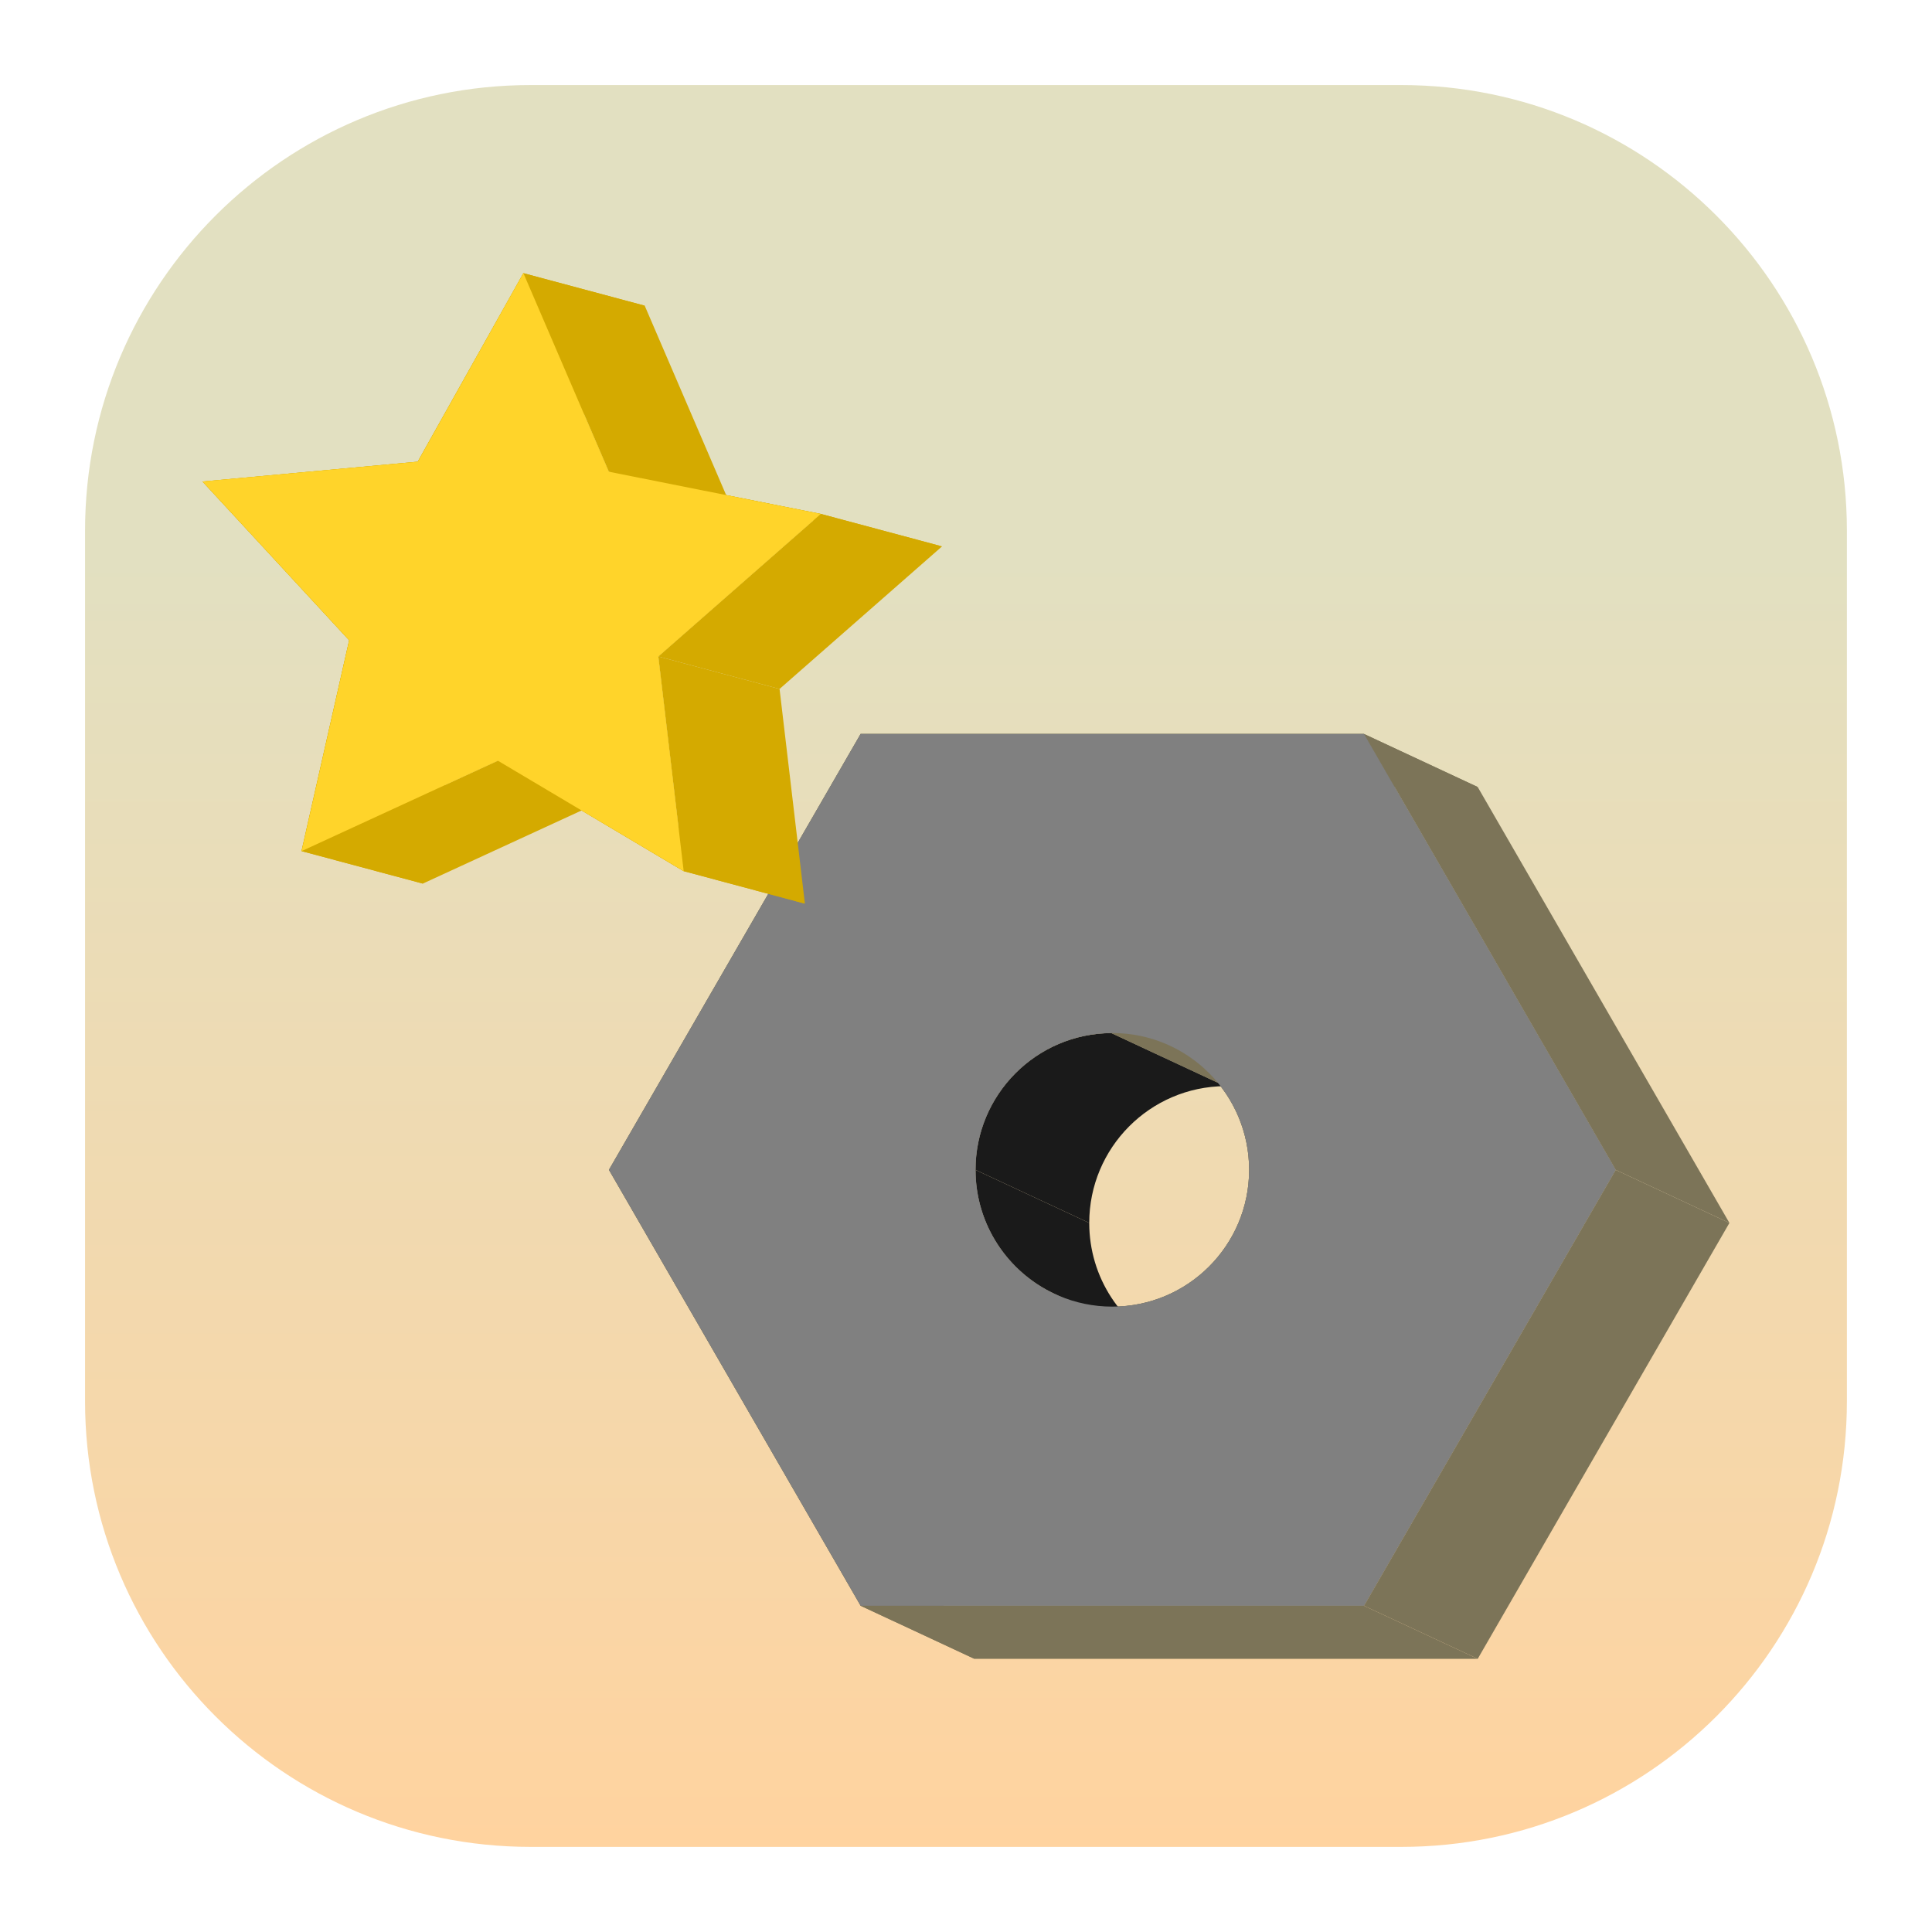
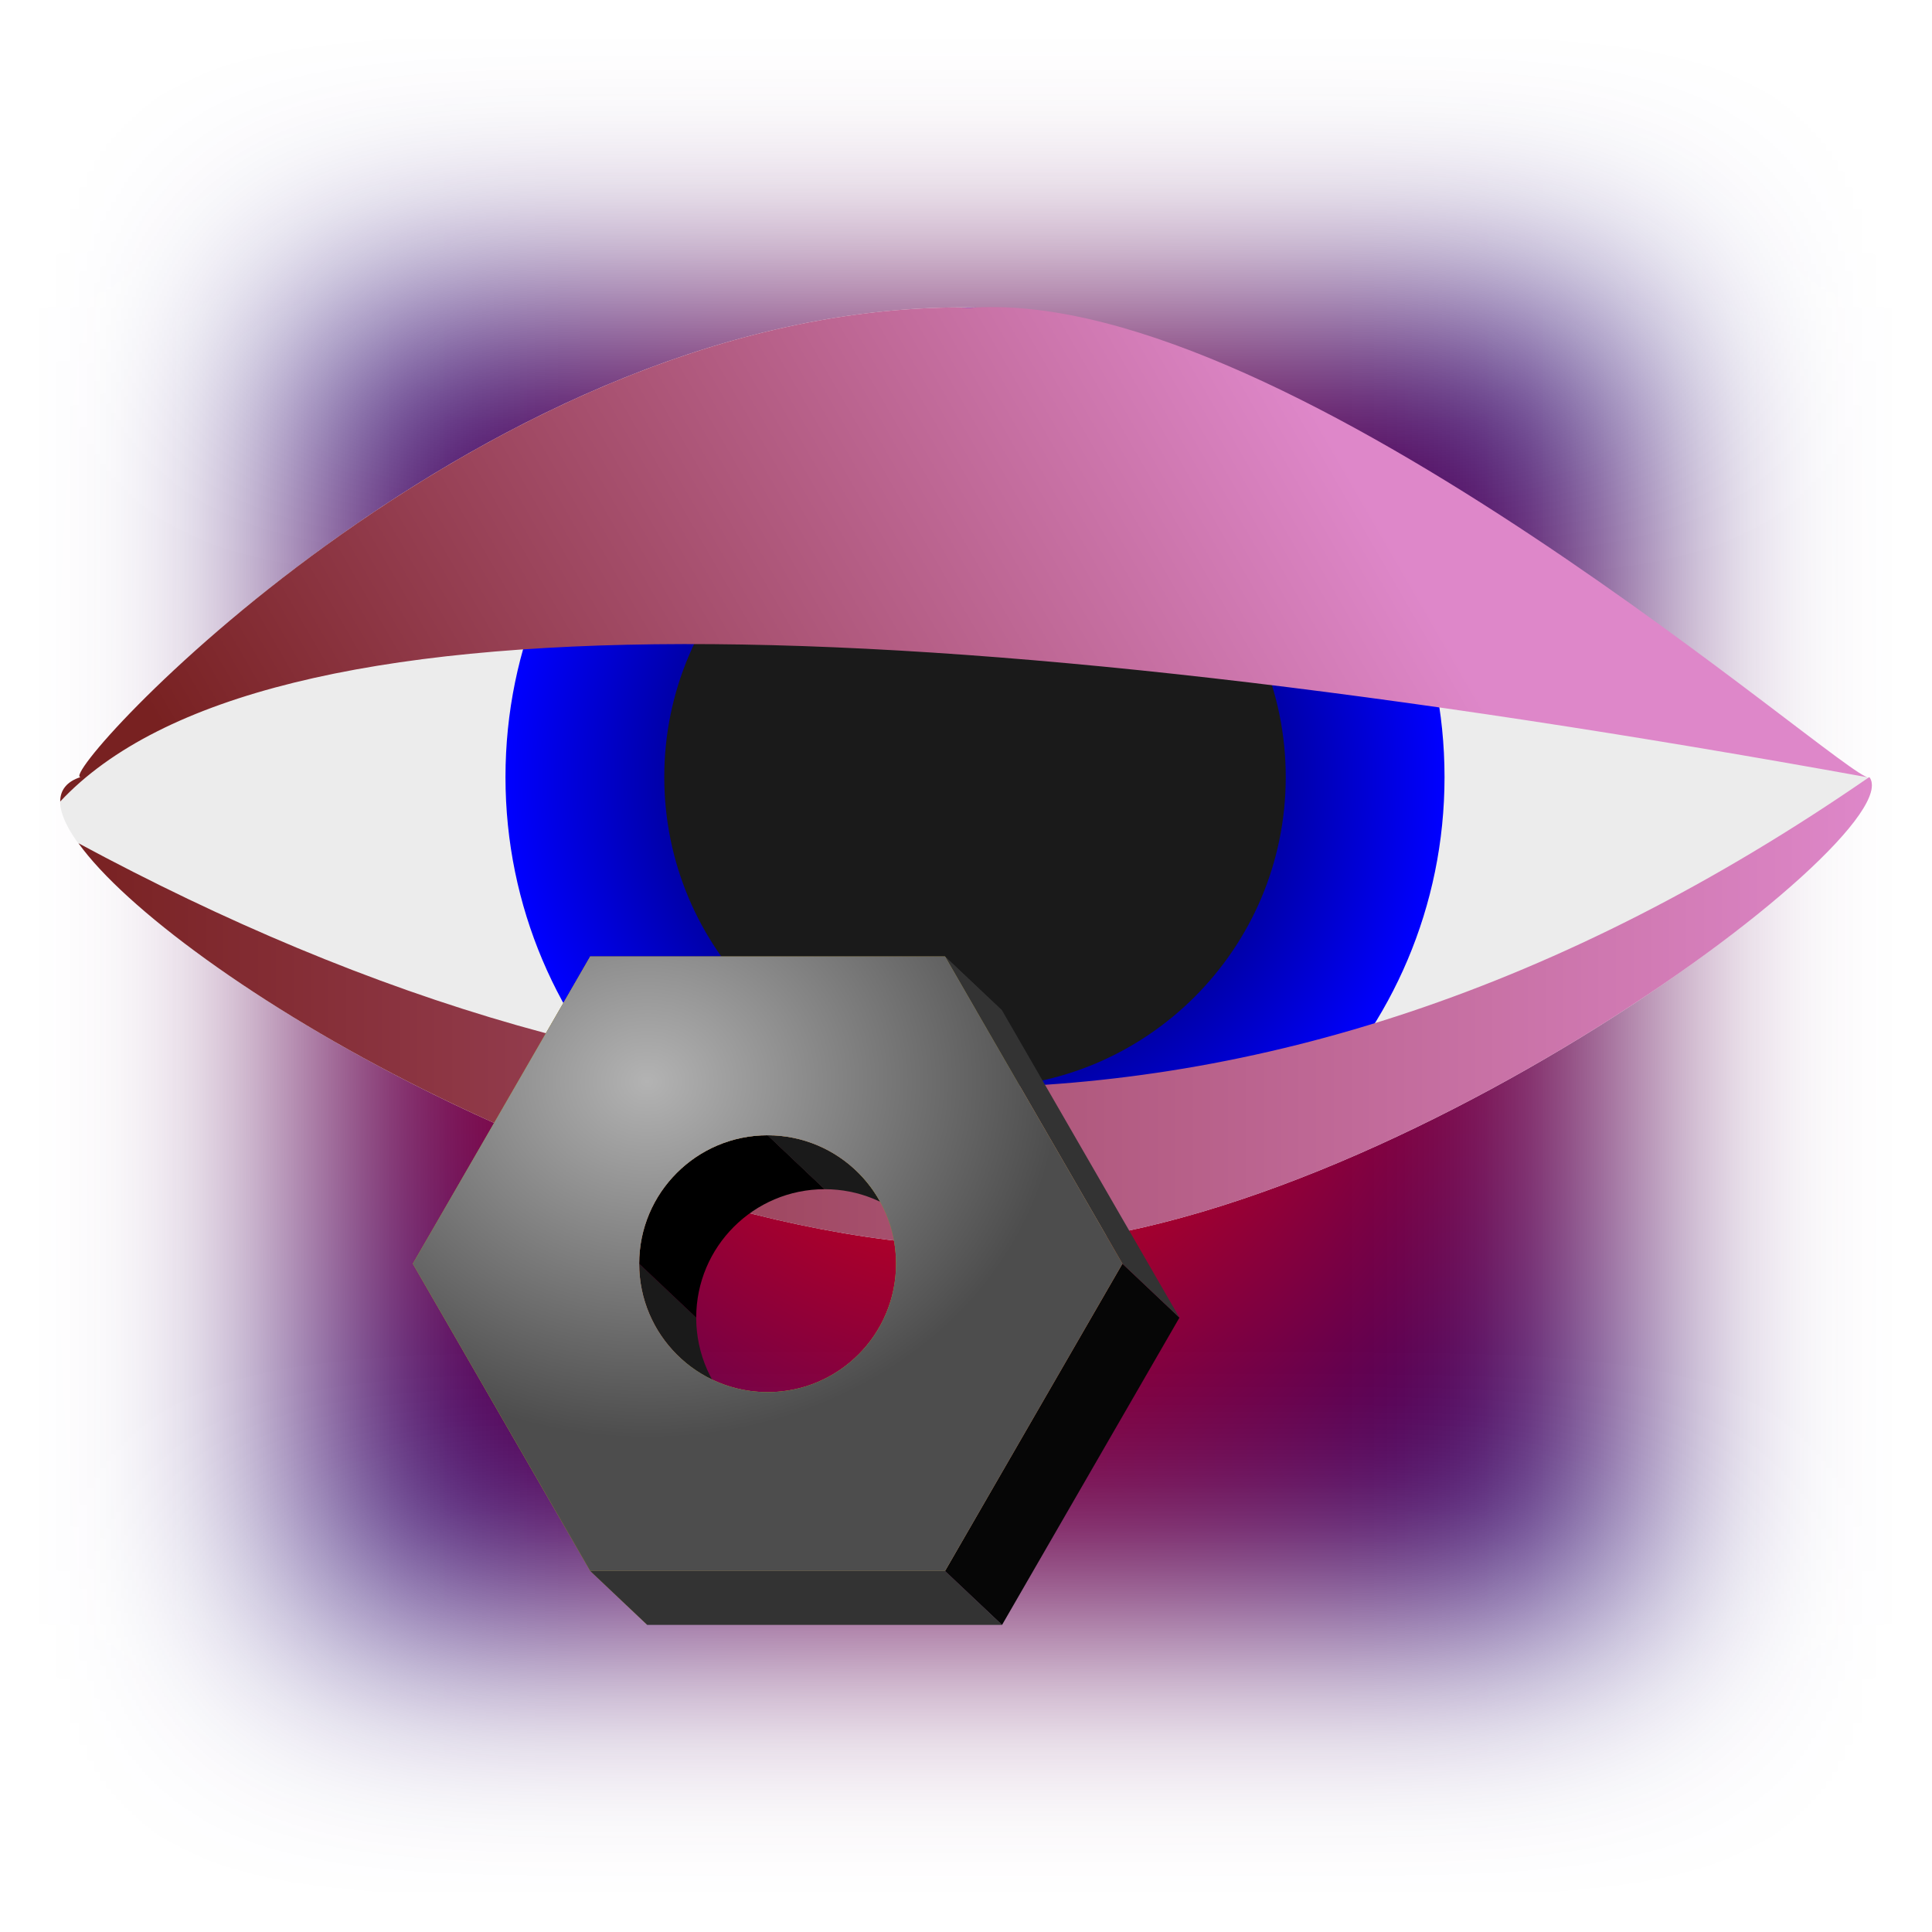
<svg xmlns="http://www.w3.org/2000/svg" xmlns:xlink="http://www.w3.org/1999/xlink" width="128" height="128" viewBox="0 0 33.867 33.867" version="1.1" id="svg6">
  <defs id="defs2">
+     <linearGradient id="linearGradient1265">
+       <stop style="stop-color:#ff0000;stop-opacity:1" offset="0" id="stop1261" />
+       <stop style="stop-color:#000080;stop-opacity:1" offset="1" id="stop1263" />
+     </linearGradient>
+     <linearGradient id="linearGradient984">
+       <stop style="stop-color:#782121;stop-opacity:1;" offset="0" id="stop980" />
+       <stop style="stop-color:#de87c9;stop-opacity:1" offset="1" id="stop982" />
+     </linearGradient>
+     <linearGradient id="linearGradient974">
+       <stop style="stop-color:#000000;stop-opacity:1" offset="0" id="stop972" />
+       <stop style="stop-color:#0000ff;stop-opacity:1;" offset="1" id="stop970" />
+     </linearGradient>
    <linearGradient gradientTransform="translate(0,-896)" gradientUnits="userSpaceOnUse" y2="992" x2="32" y1="32" x1="32" id="lgrad">
      <stop id="stop2" stop-color="#f8f8f8" offset="0%" />
      <stop id="stop4" stop-color="#ccc" offset="100%" />
    </linearGradient>
    <radialGradient gradientTransform="translate(0,-896)" gradientUnits="userSpaceOnUse" r="440" cy="512" cx="512" fy="494.4" fx="512" y2="100%" x2="0%" y1="0%" x1="0%" id="rgrad">
      <stop id="stop7" stop-color="#00f0ff" offset="0%" />
      <stop id="stop9" stop-color="#0070e0" offset="100%" />
    </radialGradient>
    <radialGradient id="rgrad-3" x1="0%" y1="0%" x2="0%" y2="100%" fx="523.576" fy="306.181" cx="523.576" cy="306.181" r="440" gradientUnits="userSpaceOnUse" gradientTransform="matrix(0.03099337,0,0,0.03032562,85.19887,42.9853)">
      <stop offset="0%" stop-color="#00f0ff" id="stop7-6" style="stop-color:#03d7e4;stop-opacity:1" />
      <stop offset="100%" stop-color="#0070e0" id="stop9-7" />
    </radialGradient>
    <clipPath id="clipPath888" clipPathUnits="userSpaceOnUse">
      <rect ry="3.686" rx="3.686" y="1.491" x="1.491" height="30.884" width="30.884" id="rect890" style="fill:#000000;stroke-width:0.465;stroke-linecap:round;stroke-linejoin:round;paint-order:markers stroke fill" />
    </clipPath>
-     <linearGradient gradientTransform="matrix(0.6222521,0,0,0.6222521,-73.02013,-51.51803)" xlink:href="#linearGradient839" id="linearGradient841" x1="169.378" y1="134.822" x2="169.378" y2="98.395" gradientUnits="userSpaceOnUse" />
    <linearGradient id="linearGradient839">
      <stop style="stop-color:#ffd39f;stop-opacity:1" offset="0" id="stop835" />
      <stop style="stop-color:#e2e0c1;stop-opacity:1" offset="1" id="stop837" />
    </linearGradient>
    <linearGradient y2="94.204" x2="175.846" y1="134.822" x1="169.378" gradientTransform="matrix(0.4943012,0,0,0.4943012,-54.5234,-37.44268)" gradientUnits="userSpaceOnUse" id="linearGradient883" xlink:href="#linearGradient839" />
    <clipPath id="clipPath891" clipPathUnits="userSpaceOnUse">
      <rect ry="6.205" rx="6.205" y="5.303" x="-3.577" height="24.534" width="24.534" id="rect893" style="fill:url(#linearGradient895);fill-opacity:1;fill-rule:evenodd;stroke-width:0.131" />
    </clipPath>
    <linearGradient y2="94.204" x2="175.846" y1="134.822" x1="169.378" gradientTransform="matrix(0.4943012,0,0,0.4943012,-62.76662,-36.80587)" gradientUnits="userSpaceOnUse" id="linearGradient895" xlink:href="#linearGradient839" />
+     <radialGradient r="76.836" fy="-22.706" fx="-584.994" cy="-22.706" cx="-584.994" gradientTransform="matrix(1.160745,0,0,1.005236,433.8314,32.50147)" gradientUnits="userSpaceOnUse" id="radialGradient2516" xlink:href="#linearGradient890" />
+     <linearGradient id="linearGradient890">
+       <stop id="stop886" offset="0" style="stop-color:#b3b3b3;stop-opacity:1" />
+       <stop id="stop888" offset="1" style="stop-color:#4d4d4d;stop-opacity:1" />
+     </linearGradient>
+     <radialGradient xlink:href="#linearGradient974" id="radialGradient976" cx="62.893" cy="32.108" fx="62.893" fy="32.108" r="11.319" gradientUnits="userSpaceOnUse" />
+     <linearGradient xlink:href="#linearGradient984" id="linearGradient988" x1="154.355" y1="101.071" x2="245.785" y2="48.284" gradientUnits="userSpaceOnUse" />
+     <linearGradient xlink:href="#linearGradient984" id="linearGradient1008" x1="155.508" y1="142.752" x2="319.422" y2="142.752" gradientUnits="userSpaceOnUse" />
+     <linearGradient xlink:href="#linearGradient984" id="linearGradient1037" gradientUnits="userSpaceOnUse" x1="155.508" y1="142.752" x2="319.422" y2="142.752" />
+     <filter style="color-interpolation-filters:sRGB" id="filter1257" x="-0.209" width="1.417" y="-0.209" height="1.417">
+       <feGaussianBlur stdDeviation="1.993" id="feGaussianBlur1259" />
+     </filter>
+     <radialGradient xlink:href="#linearGradient1265" id="radialGradient1269" cx="16.933" cy="16.933" fx="16.933" fy="16.933" r="16.245" gradientUnits="userSpaceOnUse" />
  </defs>
  <g id="layer1">
-     <rect style="fill:url(#linearGradient841);fill-opacity:1;fill-rule:evenodd;stroke-width:0.165" id="rect10" width="30.884" height="30.884" x="1.491" y="1.491" rx="7.811" ry="7.811" />
-     <g transform="translate(-1.427171,-0.7245819)" id="g1968">
-       <path d="m 16.514,13.59 -4.412,7.641 4.412,7.641 h 8.823 l 4.412,-7.641 -4.412,-7.641 z m 4.396,5.243 a 2.398,2.398 0 0 1 0.016,0 2.398,2.398 0 0 1 2.398,2.398 2.398,2.398 0 0 1 -2.398,2.398 2.398,2.398 0 0 1 -2.398,-2.398 2.398,2.398 0 0 1 2.382,-2.398 z" style="fill:#7c7458;fill-opacity:1;stroke-width:0.939;stroke-linecap:round;stroke-linejoin:round;paint-order:markers stroke fill" id="path1346" />
-       <g id="g1803">
-         <g style="fill:#7c7458;fill-opacity:1;stroke-width:0.939;stroke-linecap:round;stroke-linejoin:round;paint-order:markers stroke fill" id="g1800">
-           <path d="m 16.514,13.59 -4.412,7.641 1.994,0.93 4.412,-7.641 z" id="path1770" />
-           <path d="m 12.102,21.232 4.412,7.641 1.994,0.93 -4.412,-7.641 z" id="path1772" />
-           <path d="m 16.514,28.873 h 8.823 l 1.994,0.93 h -8.823 z" id="path1774" />
-           <path d="m 25.337,28.873 4.412,-7.641 1.994,0.93 -4.412,7.641 z" id="path1776" />
-           <path d="m 29.749,21.232 -4.412,-7.641 1.994,0.93 4.412,7.641 z" id="path1778" />
-           <path d="M 25.337,13.59 H 16.514 l 1.994,0.93 h 8.823 z" id="path1780" />
-           <path d="m 20.91,18.834 c 0.005,0 0.011,0 0.016,0 l 1.994,0.93 c -0.005,-10e-5 -0.011,-10e-5 -0.016,0 z" id="path1782" />
-           <path d="m 20.926,18.834 c 0.354,0 0.699,0.078 1.014,0.225 l 1.994,0.93 c -0.314,-0.147 -0.66,-0.225 -1.014,-0.225 z" id="path1784" />
-           <path d="m 21.939,19.058 c 0.251,0.117 0.482,0.278 0.682,0.478 l 1.994,0.93 c -0.2,-0.2 -0.431,-0.36 -0.682,-0.478 z" id="path1786" />
-           <path d="m 22.622,19.536 c 0.45,0.45 0.702,1.06 0.702,1.696 l 1.994,0.93 c 1e-4,-0.636 -0.253,-1.246 -0.702,-1.696 z" id="path1788" />
-           <path d="m 23.324,21.232 c -10e-5,1.324 -1.074,2.398 -2.398,2.398 l 1.994,0.93 c 1.324,2e-4 2.398,-1.073 2.398,-2.398 z" id="path1790" />
-           <path d="m 20.926,23.63 c -0.362,0 -0.705,-0.08 -1.012,-0.224 l 1.994,0.93 c 0.308,0.143 0.651,0.224 1.012,0.224 z" id="path1792" />
-           <path style="fill:#1a1a1a" d="m 19.913,23.406 c -0.818,-0.382 -1.386,-1.212 -1.386,-2.174 l 1.994,0.93 c 10e-5,0.963 0.567,1.793 1.386,2.174 z" id="path1794" />
-           <path style="fill:#1a1a1a" d="m 18.527,21.232 c -10e-5,-1.318 1.064,-2.39 2.382,-2.398 l 1.994,0.93 c -1.318,0.009 -2.382,1.08 -2.382,2.398 z" id="path1796" />
-           <path d="m 20.91,18.834 -4.396,-5.243 1.994,0.93 4.396,5.243 z" id="path1798" />
+     <rect style="opacity:0.998;fill:url(#radialGradient1269);fill-opacity:1;stroke:#999999;stroke-width:0.179;stroke-linecap:round;stroke-linejoin:round;paint-order:markers stroke fill;filter:url(#filter1257)" id="rect891" width="22.921" height="22.921" x="5.473" y="5.473" rx="0" ry="0" />
+     <path id="rect906" style="fill:#0000ff;stroke-width:9.146;stroke-linecap:round;paint-order:markers stroke fill" d="M 173.438 -29.666 C 174.368 -29.568 175.273 -29.387 176.23 -29.387 L 252.186 -29.387 C 266.908 -29.387 278.762 -41.238 278.762 -55.961 L 278.762 -104.279 C 278.762 -119.002 266.908 -130.854 252.186 -130.854 L 176.23 -130.854 C 175.271 -130.854 174.364 -130.672 173.432 -130.574 C 174.291 -130.484 175.179 -130.484 176.012 -130.314 C 177.745 -129.962 179.415 -129.442 181.006 -128.771 C 182.597 -128.101 184.108 -127.279 185.521 -126.326 C 186.935 -125.373 188.25 -124.289 189.451 -123.088 C 190.652 -121.887 191.738 -120.57 192.691 -119.156 C 193.645 -117.743 194.466 -116.233 195.137 -114.643 C 195.807 -113.052 196.327 -111.382 196.68 -109.648 C 197.033 -107.915 197.219 -106.12 197.219 -104.279 L 197.219 -55.963 C 197.219 -54.123 197.033 -52.327 196.68 -50.594 C 196.327 -48.861 195.807 -47.19 195.137 -45.6 C 194.466 -44.009 193.645 -42.497 192.691 -41.084 C 191.738 -39.671 190.652 -38.355 189.451 -37.154 C 188.25 -35.953 186.935 -34.867 185.521 -33.914 C 184.108 -32.961 182.597 -32.139 181.006 -31.469 C 179.415 -30.798 177.745 -30.277 176.012 -29.924 C 175.181 -29.755 174.295 -29.756 173.438 -29.666 z " transform="scale(0.2645833)" />
+     <path id="path917" style="fill:#0000ff;stroke-width:2.42;stroke-linecap:round;paint-order:markers stroke fill" d="m 35.251,-4.701 c 0.227,-0.024 0.461,-0.023 0.681,-0.068 0.459,-0.093 0.9,-0.231 1.321,-0.409 0.421,-0.177 0.821,-0.395 1.195,-0.647 0.374,-0.252 0.722,-0.54 1.04,-0.857 0.318,-0.318 0.605,-0.666 0.857,-1.04 0.252,-0.374 0.47,-0.774 0.647,-1.195 0.177,-0.421 0.315,-0.863 0.408,-1.321 0.093,-0.459 0.143,-0.934 0.143,-1.421 v -12.784 c 0,-0.487 -0.049,-0.962 -0.143,-1.421 -0.093,-0.459 -0.231,-0.9 -0.408,-1.321 -0.177,-0.421 -0.395,-0.82 -0.647,-1.194 -0.252,-0.374 -0.54,-0.723 -0.857,-1.04 -0.318,-0.318 -0.666,-0.605 -1.04,-0.857 -0.374,-0.252 -0.774,-0.47 -1.195,-0.647 -0.421,-0.177 -0.863,-0.315 -1.321,-0.408 -0.22,-0.045 -0.455,-0.045 -0.683,-0.069 -3.54,0.373 -6.291,3.316 -6.291,6.957 v 12.784 c 0,3.642 2.752,6.585 6.293,6.957 z" />
+     <g id="g1035" transform="matrix(0.7271425,0,0,0.7271425,-28.6408,-9.725599)">
+       <path id="circle937" style="fill:#ececec;stroke-width:2.646;stroke-linecap:round;paint-order:markers stroke fill" d="M 84.453,32.108 C 85.532,33.538 71.963,43.673 62.893,43.427 51.788,43.125 38.047,33.177 41.332,32.108 c -0.678,0.037 9.794,-11.539 21.561,-11.319 7.373,0.138 21.417,11.726 21.561,11.319 z" />
+       <circle style="fill:url(#radialGradient976);fill-opacity:1;stroke-width:2.42;stroke-linecap:round;paint-order:markers stroke fill" id="path933" cx="62.893" cy="32.108" r="11.319" />
+       <circle style="fill:#1a1a1a;stroke-width:1.602;stroke-linecap:round;paint-order:markers stroke fill" id="circle935" cx="62.893" cy="32.108" r="7.491" />
+       <path style="fill:#ff0000;stroke-width:2.646;stroke-linecap:round;paint-order:markers stroke fill" d="m 54.567,46.574 c -0.017,0.202 -0.032,0.404 -0.051,0.606 0.141,-0.272 0.168,-0.482 0.067,-0.616 -0.002,0.006 -0.008,0.01 -0.017,0.01 z" id="path966" />
+       <path style="fill:url(#linearGradient988);fill-opacity:1;stroke-width:10.002;stroke-linecap:round;paint-order:markers stroke fill" d="m 235.623,78.566 c -43.617,0.531 -81.928,42.923 -79.406,42.787 -1.271,0.414 -1.86,1.184 -1.861,2.227 18.388,-19.637 78.107,-17.885 164.775,-2.188 -2.131,0.139 -52.348,-44.442 -81.426,-42.818 -0.694,0.039 -1.39,-0.016 -2.082,-0.008 z" transform="scale(0.2645833)" id="path941" />
+       <path id="path994" style="fill:url(#linearGradient1037);fill-opacity:1;stroke-width:10.002;stroke-linecap:round;paint-order:markers stroke fill" d="m 319.193,121.354 c -0.008,0.024 -0.029,0.037 -0.062,0.039 -56.285,38.828 -109.937,34.613 -163.113,5.99 8.472,11.776 48.229,35.843 81.688,36.752 34.283,0.931 85.567,-37.377 81.488,-42.781 z m -163.686,5.316 c 0.021,0.033 0.047,0.068 0.068,0.102 z" transform="scale(0.2645833)" />
+       <g transform="matrix(0.1113121,0,0,0.1113121,98.90101,20.62085)" id="g1384">
+         <g id="g2406" transform="translate(-149.2686,159.4849)">
+           <g id="g2508">
+             <g id="g2403" style="fill:#a0872c;fill-opacity:1;stroke-width:3.549;stroke-linecap:round;stroke-linejoin:round;paint-order:markers stroke fill" transform="translate(343.4064,32.58799)">
+               <path id="path2377" d="m -600.955,-50.019 -38.418,66.541 12.351,11.681 38.418,-66.541 z" />
+               <path id="path2379" d="m -639.373,16.522 38.418,66.543 12.351,11.681 -38.418,-66.543 z" />
+               <path id="path2381" d="m -600.955,83.065 h 76.836 l 12.351,11.681 h -44.135 -32.701 z" style="fill:#333333" />
+               <path id="path2383" d="m -524.119,83.065 38.418,-66.543 12.351,11.681 -38.418,66.543 z" style="fill:#060606;fill-opacity:1" />
+               <path id="path2385" d="m -485.701,16.522 -33.441,-57.92 -4.977,-8.621 12.351,11.681 38.418,66.541 z" style="fill:#333333" />
+               <path id="path2387" d="m -524.119,-50.019 h -76.836 l 12.351,11.681 h 76.836 z" style="fill:#333333" />
+               <path id="path2389" d="m -562.537,-11.296 c 7.4,1e-4 14.126,2.89 19.11,7.603 l 12.351,11.68 c -4.983,-4.713 -11.709,-7.603 -19.11,-7.603 z" style="fill:#1a1a1a" />
+               <path id="path2391" d="m -543.427,-3.693 c 5.362,5.071 8.708,12.252 8.708,20.215 l 12.352,11.681 c 0,-7.963 -3.346,-15.144 -8.709,-20.215 z" />
+               <path id="path2393" d="m -534.719,16.522 c 0,15.364 -12.455,27.818 -27.818,27.818 l 12.351,11.681 c 15.364,-2e-4 27.819,-12.455 27.819,-27.818 z" />
+               <path id="path2395" d="m -562.537,44.34 c -7.401,-10e-5 -14.127,-2.89 -19.11,-7.603 l 12.351,11.68 c 4.984,4.713 11.71,7.603 19.11,7.603 z" />
+               <path id="path2397" d="m -581.647,36.738 c -5.363,-5.071 -8.709,-12.252 -8.709,-20.215 l 12.352,11.681 c 0,7.963 3.346,15.145 8.708,20.215 z" style="fill:#1a1a1a" />
+               <path id="path2399" d="m -590.356,16.522 c 0,-15.364 12.455,-27.818 27.819,-27.818 l 12.351,11.68 c -15.363,1.7e-4 -27.818,12.455 -27.818,27.818 z" style="fill:#000000" />
+               <path id="path2401" d="m -562.537,-11.296 -38.418,-38.723 12.351,11.681 38.418,38.723 z" style="fill:#1a1a1a" />
+             </g>
+             <path d="m -257.549,-17.431 -38.418,66.541 38.418,66.543 H -180.713 L -142.295,49.11 -180.713,-17.431 Z m 38.418,38.723 a 27.819,27.819 0 0 1 27.818,27.818 27.819,27.819 0 0 1 -27.818,27.818 27.819,27.819 0 0 1 -27.818,-27.818 27.819,27.819 0 0 1 27.818,-27.818 z" style="fill:#a0872c;fill-opacity:1;stroke-width:3.549;stroke-linecap:round;stroke-linejoin:round;paint-order:markers stroke fill" id="path889" />
+             <path id="path889-3" style="fill:url(#radialGradient2516);fill-opacity:1;stroke-width:3.549;stroke-linecap:round;stroke-linejoin:round;paint-order:markers stroke fill" d="m -257.549,-17.431 -38.418,66.541 38.418,66.543 h 76.836 l 38.418,-66.543 -38.418,-66.541 z m 38.418,38.723 a 27.819,27.819 0 0 1 27.818,27.818 27.819,27.819 0 0 1 -27.818,27.818 27.819,27.819 0 0 1 -27.818,-27.818 27.819,27.819 0 0 1 27.818,-27.818 z" />
+           </g>
        </g>
-         <path id="path1354" style="fill:#808080;fill-opacity:1;stroke-width:0.939;stroke-linecap:round;stroke-linejoin:round;paint-order:markers stroke fill" d="m 16.514,13.59 -4.412,7.641 4.412,7.641 h 8.823 l 4.412,-7.641 -4.412,-7.641 z m 4.396,5.243 a 2.398,2.398 0 0 1 0.016,0 2.398,2.398 0 0 1 2.398,2.398 2.398,2.398 0 0 1 -2.398,2.398 2.398,2.398 0 0 1 -2.398,-2.398 2.398,2.398 0 0 1 2.382,-2.398 z" />
      </g>
-       <g style="fill:#d4aa00" transform="rotate(-30,5.627983,45.5845)" id="g1309">
-         <g style="fill:#d4aa00;fill-opacity:1;stroke-width:0.939;stroke-linecap:round;stroke-linejoin:round;paint-order:markers stroke fill" id="g1306">
-           <path style="fill:#d4aa00" d="m 32.376,19.63 -3.716,0.74 1.556,1.556 3.716,-0.74 z" id="path1286" />
-           <path style="fill:#d4aa00" d="m 28.66,20.37 -1.497,3.481 1.556,1.556 1.497,-3.481 z" id="path1288" />
-           <path style="fill:#d4aa00" d="m 27.163,23.851 -1.852,-3.305 1.556,1.556 1.852,3.305 z" id="path1290" />
-           <path style="fill:#d4aa00" d="m 25.311,20.546 -3.773,-0.348 1.556,1.556 3.773,0.348 z" id="path1292" />
-           <path style="fill:#d4aa00" d="m 21.538,20.198 2.571,-2.783 1.556,1.556 -2.571,2.783 z" id="path1294" />
-           <path style="fill:#d4aa00" d="m 24.109,17.415 -0.835,-3.696 1.556,1.556 0.835,3.696 z" id="path1296" />
-           <path style="fill:#d4aa00" d="m 23.274,13.72 3.441,1.585 1.556,1.556 -3.441,-1.585 z" id="path1298" />
-           <path style="fill:#d4aa00" d="m 26.715,15.305 3.256,-1.936 1.556,1.556 -3.257,1.936 z" id="path1300" />
-           <path style="fill:#d4aa00" d="m 29.972,13.369 -0.444,3.763 1.556,1.556 0.444,-3.763 z" id="path1302" />
-           <path style="fill:#d4aa00" d="m 29.528,17.131 2.848,2.499 1.556,1.556 -2.848,-2.499 z" id="path1304" />
-         </g>
-         <path d="m 32.375,19.63 -3.716,0.74 -1.497,3.48 -1.852,-3.305 -3.773,-0.348 2.571,-2.783 -0.835,-3.695 3.441,1.585 3.257,-1.936 -0.444,3.763 z" id="path863" style="fill:#d4aa00;fill-opacity:1;stroke-width:0.939;stroke-linecap:round;stroke-linejoin:round;paint-order:markers stroke fill" />
-       </g>
-       <path transform="rotate(-30,10.30397,11.21021)" style="fill:#ffd42a;fill-opacity:1;stroke-width:0.939;stroke-linecap:round;stroke-linejoin:round;paint-order:markers stroke fill" id="path861" d="M 15.815,12.687 12.099,13.427 10.603,16.908 8.75,13.603 4.978,13.255 7.549,10.472 6.714,6.776 10.155,8.362 13.411,6.425 12.967,10.188 Z" />
    </g>
  </g>
</svg>
